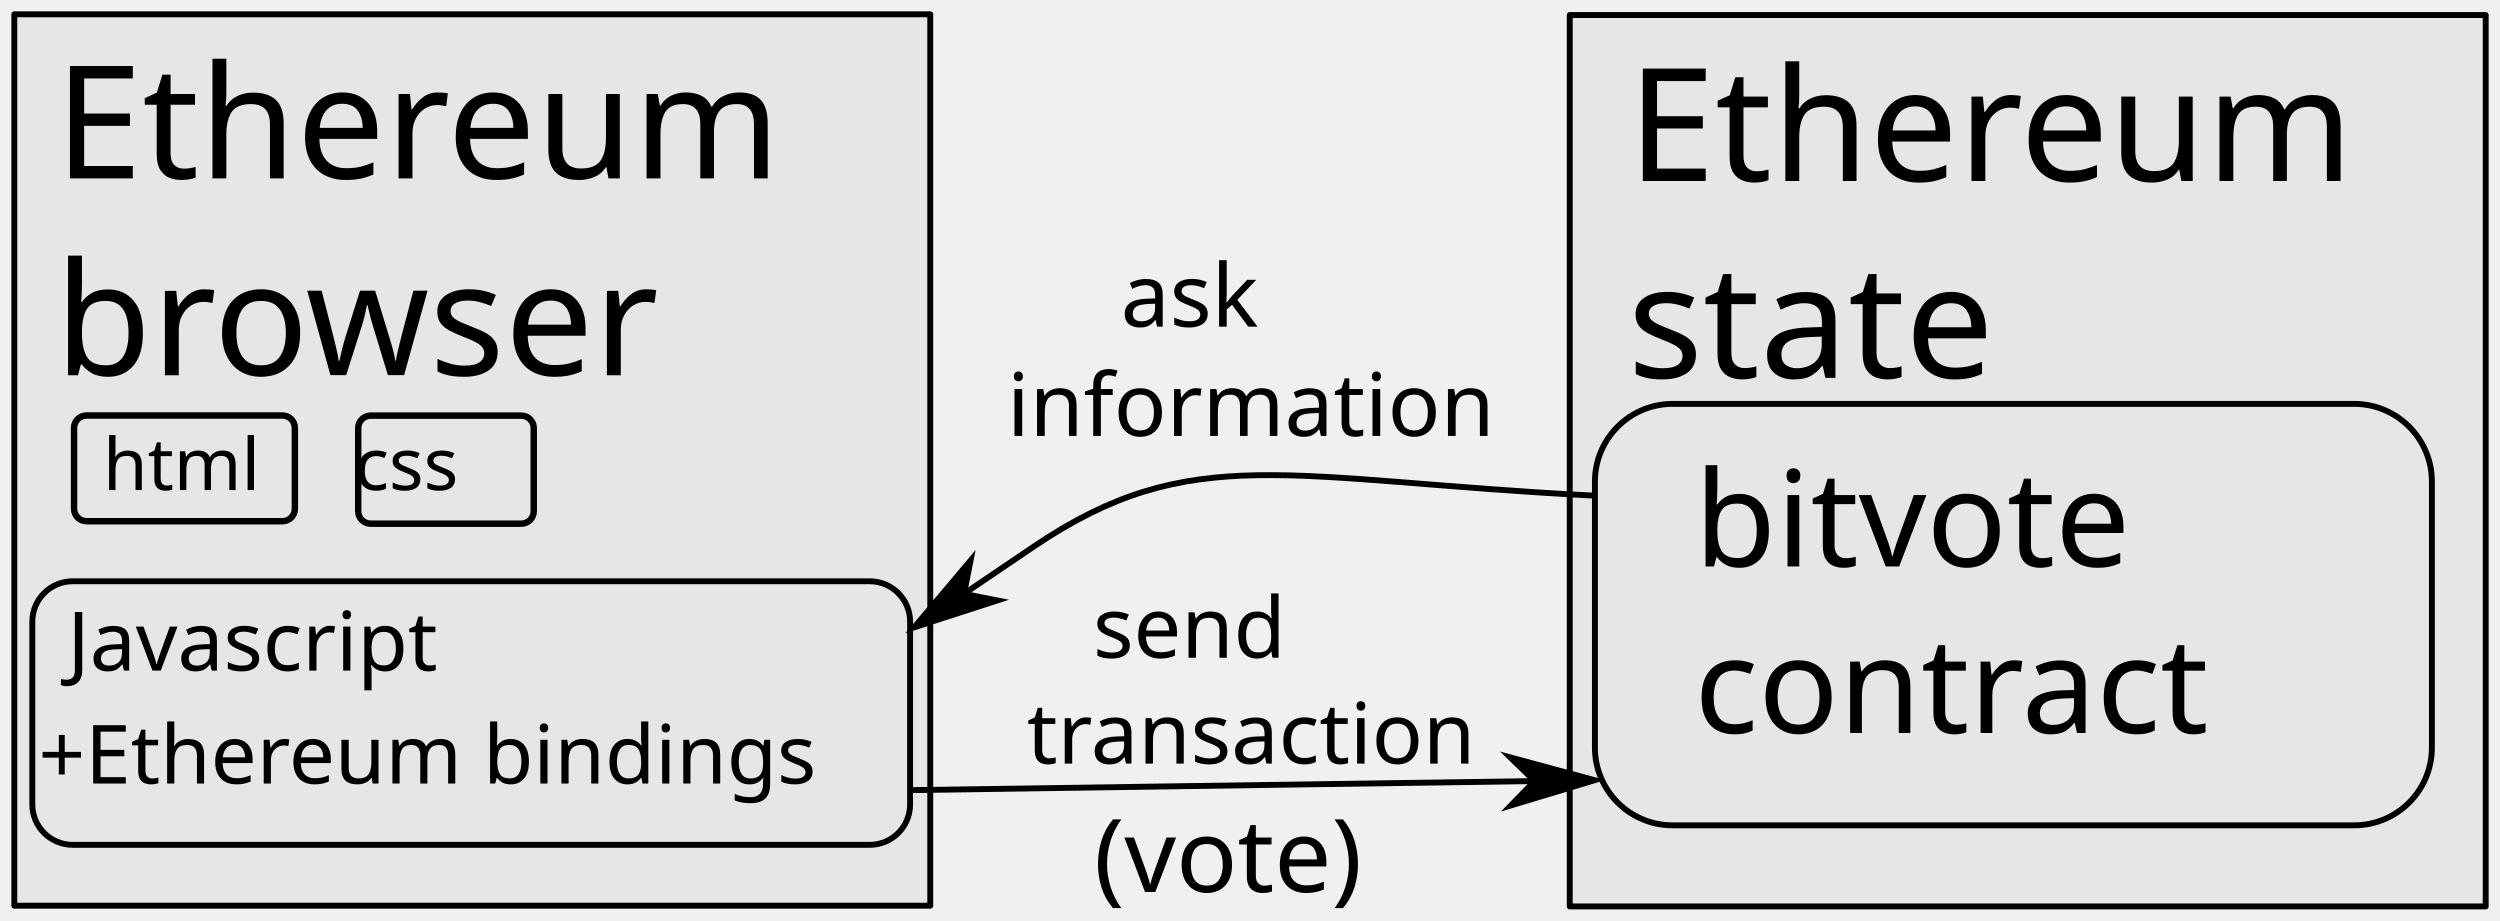
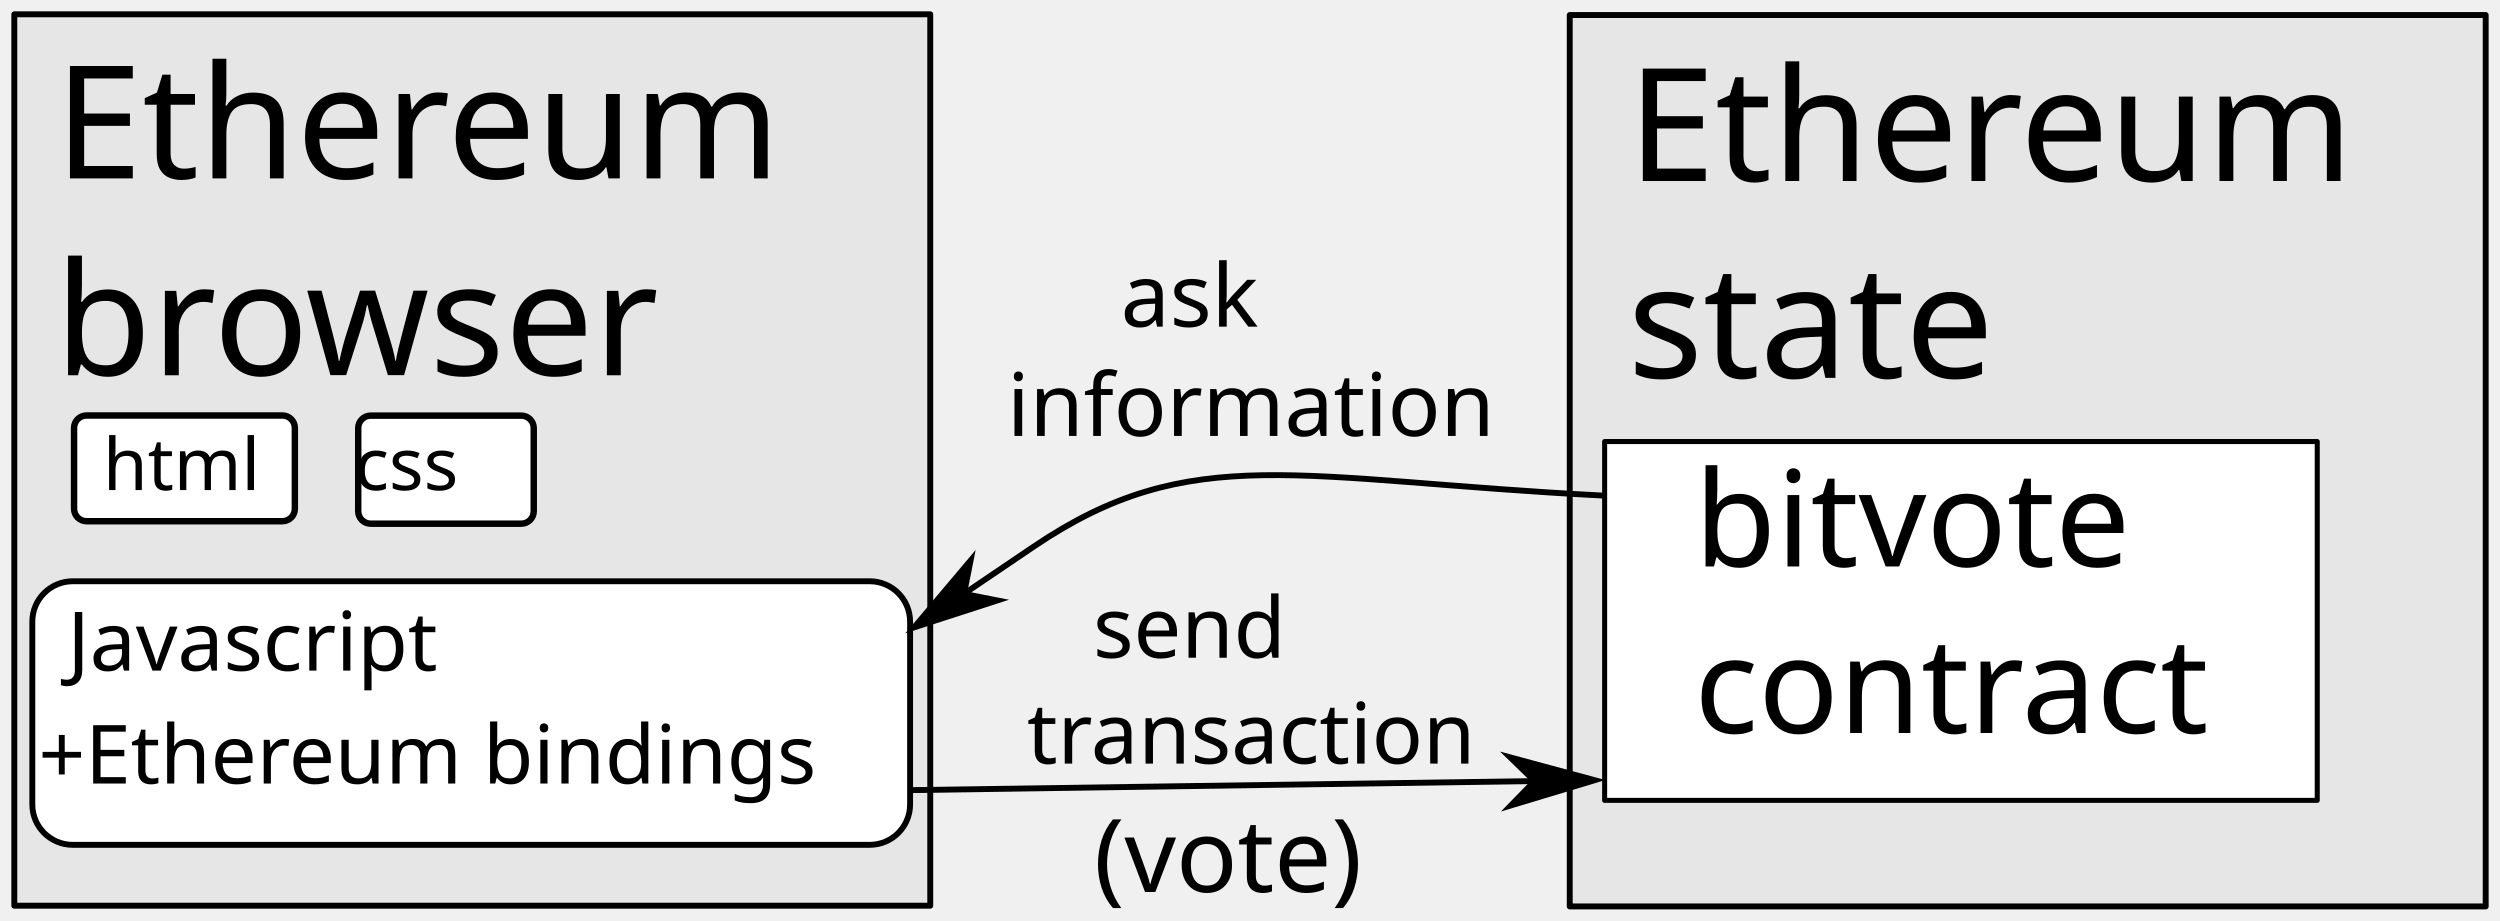
<svg xmlns="http://www.w3.org/2000/svg" width="1100.96" height="405.484" id="svg2" version="1.1">
  <defs id="defs4">
    <marker orient="auto" refY="0" refX="0" id="Arrow1Lend" style="overflow:visible">
      <path id="path3893" d="M 0,0 5,-5 -12.5,0 5,5 0,0 z" style="fill-rule:evenodd;stroke:#000000;stroke-width:1pt" transform="matrix(-0.8,0,0,-0.8,-10,0)" />
    </marker>
  </defs>
  <g id="layer1" transform="translate(-76.84697,-55.50431)">
    <rect style="fill:#e6e6e6;stroke:#000000;stroke-width:2.6;stroke-linecap:butt;stroke-linejoin:round;stroke-miterlimit:4;stroke-opacity:1;stroke-dasharray:none;stroke-dashoffset:0" id="rect2985" width="403.369" height="392.558" x="83.147" y="61.805" ry="0" />
+     <rect style="fill:#ffffff;stroke:#000000;stroke-width:2.838;stroke-linecap:butt;stroke-linejoin:round;stroke-miterlimit:4;stroke-opacity:1;stroke-dasharray:none;stroke-dashoffset:0;fill-opacity:1" id="rect2993-1" width="77.301" height="47.589" x="234.598" y="238.539" ry="5.493" />
    <text xml:space="preserve" style="font-size:69.343px;font-style:normal;font-weight:normal;line-height:125%;letter-spacing:0px;word-spacing:0px;fill:#000000;fill-opacity:1;stroke:none;font-family:Sans" x="100.934" y="134.079" id="text2987">
      <tspan id="tspan2989" x="100.934" y="134.079">Ethereum</tspan>
      <tspan x="100.934" y="220.759" id="tspan2991">browser</tspan>
    </text>
+     <rect style="fill:#ffffff;stroke:#000000;stroke-width:2.838;stroke-linecap:butt;stroke-linejoin:round;stroke-miterlimit:4;stroke-opacity:1;stroke-dasharray:none;stroke-dashoffset:0;fill-opacity:1" id="rect2993-1-5" width="97.239" height="46.566" x="109.461" y="238.478" ry="5.493" />
    <text xml:space="preserve" style="font-size:31.869px;font-style:normal;font-weight:normal;line-height:125%;letter-spacing:0px;word-spacing:0px;fill:#000000;fill-opacity:1;stroke:none;font-family:Sans" x="122.188" y="271.314" id="text2997">
      <tspan id="tspan2999" x="122.188" y="271.314">html     css</tspan>
    </text>
+     <rect style="fill:#ffffff;stroke:#000000;stroke-width:2.6;stroke-linecap:butt;stroke-linejoin:round;stroke-miterlimit:4;stroke-opacity:1;stroke-dasharray:none;stroke-dashoffset:0;fill-opacity:1" id="rect3037" width="386.561" height="116.078" x="91.078" y="311.481" ry="17.795" />
    <text xml:space="preserve" style="font-size:36.156px;font-style:normal;font-weight:normal;line-height:125%;letter-spacing:0px;word-spacing:0px;fill:#000000;fill-opacity:1;stroke:none;font-family:Sans" x="106.493" y="350.83" id="text3009">
      <tspan id="tspan3011" x="106.493" y="350.83">Javascript</tspan>
      <tspan x="106.493" y="396.025" id="tspan3013" />
    </text>
-     <rect style="fill:none;stroke:#000000;stroke-width:2.6;stroke-linecap:butt;stroke-linejoin:round;stroke-miterlimit:4;stroke-opacity:1;stroke-dasharray:none;stroke-dashoffset:0" id="rect3037" width="386.561" height="116.078" x="91.078" y="311.481" ry="17.795" />
    <text xml:space="preserve" style="font-size:35.987px;font-style:normal;font-weight:normal;line-height:125%;letter-spacing:0px;word-spacing:0px;fill:#000000;fill-opacity:1;stroke:none;font-family:Sans" x="93.805" y="400.573" id="text3039">
      <tspan id="tspan3041" x="93.805" y="400.573">+Ethereum bindings</tspan>
    </text>
    <rect style="fill:#e6e6e6;stroke:#000000;stroke-width:2.6;stroke-linecap:butt;stroke-linejoin:round;stroke-miterlimit:4;stroke-opacity:1;stroke-dasharray:none;stroke-dashoffset:0" id="rect2985-7" width="403.369" height="392.558" x="768.137" y="62.13" ry="0" />
    <text xml:space="preserve" style="font-size:69.343px;font-style:normal;font-weight:normal;line-height:125%;letter-spacing:0px;word-spacing:0px;fill:#000000;fill-opacity:1;stroke:none;font-family:Sans" x="793.61" y="135.225" id="text3076">
      <tspan id="tspan3078" x="793.61" y="135.225">Ethereum</tspan>
      <tspan x="793.61" y="221.904" id="tspan3017">state</tspan>
    </text>
+     <rect style="fill:#ffffff;stroke:#000000;stroke-width:2.214;stroke-linecap:butt;stroke-linejoin:round;stroke-miterlimit:4;stroke-opacity:1;stroke-dasharray:none;stroke-dashoffset:0;fill-opacity:1" id="rect3086" width="313.817" height="158.021" x="783.505" y="249.953" ry="0" />
    <text xml:space="preserve" style="font-size:58.677px;font-style:normal;font-weight:normal;line-height:125%;letter-spacing:0px;word-spacing:0px;fill:#000000;fill-opacity:1;stroke:none;font-family:Sans" x="822.969" y="304.965" id="text3080">
      <tspan id="tspan3082" x="822.969" y="304.965">bitvote</tspan>
      <tspan x="822.969" y="378.311" id="tspan3084">contract</tspan>
    </text>
-     <rect style="fill:none;stroke:#000000;stroke-width:2.6;stroke-linecap:butt;stroke-linejoin:round;stroke-miterlimit:4;stroke-opacity:1;stroke-dasharray:none;stroke-dashoffset:0" id="rect3086" width="368.583" height="185.598" x="779.224" y="233.368" ry="34.221" />
-     <path style="fill:none;stroke:#000000;stroke-width:2.6;stroke-linecap:butt;stroke-linejoin:miter;stroke-miterlimit:4;stroke-opacity:1;stroke-dasharray:none;marker-end:url(#Arrow1Lend)" d="m 778.805,273.775 c -135.363,-6.875 -177.206,-24.638 -246.925,22.571 -69.189,46.85 -41.333,27.969 -52.188,35.257" id="path3090" />
+     <path style="fill:none;stroke:#000000;stroke-width:2.6;stroke-linecap:butt;stroke-linejoin:miter;stroke-miterlimit:4;stroke-opacity:1;stroke-dasharray:none;marker-end:url(#Arrow1Lend)" d="m 783.279,273.775 c -135.363,-6.875 -181.68,-24.638 -251.399,22.571 -69.189,46.85 -41.333,27.969 -52.188,35.257" id="path3090" />
    <path style="fill:none;stroke:#000000;stroke-width:2.6;stroke-linecap:butt;stroke-linejoin:miter;stroke-miterlimit:4;stroke-opacity:1;stroke-dasharray:none;marker-end:url(#Arrow1Lend)" d="m 477.639,403.467 c 301.145,-4.38 301.145,-4.38 301.145,-4.38" id="path3092" />
    <text xml:space="preserve" style="font-size:38.503px;font-style:normal;font-weight:normal;line-height:125%;letter-spacing:0px;word-spacing:0px;fill:#000000;fill-opacity:1;stroke:none;font-family:Sans" x="520.347" y="199.349" id="text3094">
      <tspan id="tspan3096" x="520.347" y="199.349">     ask </tspan>
      <tspan x="520.347" y="247.477" id="tspan3098">information</tspan>
    </text>
    <text xml:space="preserve" style="font-size:37.288px;font-style:normal;font-weight:normal;line-height:125%;letter-spacing:0px;word-spacing:0px;fill:#000000;fill-opacity:1;stroke:none;font-family:Sans" x="529.108" y="345.165" id="text3100">
      <tspan id="tspan3102" x="529.108" y="345.165">   send</tspan>
      <tspan x="529.108" y="391.775" id="tspan3110">transaction</tspan>
    </text>
    <text xml:space="preserve" style="font-size:44.752px;font-style:normal;font-weight:normal;line-height:125%;letter-spacing:0px;word-spacing:0px;fill:#000000;fill-opacity:1;stroke:none;font-family:Sans" x="558.598" y="448.322" id="text3114">
      <tspan id="tspan3116" x="558.598" y="448.322">(vote)</tspan>
    </text>
-     <rect style="fill:none;stroke:#000000;stroke-width:2.838;stroke-linecap:butt;stroke-linejoin:round;stroke-miterlimit:4;stroke-opacity:1;stroke-dasharray:none;stroke-dashoffset:0" id="rect2993-1" width="77.301" height="47.589" x="234.598" y="238.539" ry="5.493" />
-     <rect style="fill:none;stroke:#000000;stroke-width:2.838;stroke-linecap:butt;stroke-linejoin:round;stroke-miterlimit:4;stroke-opacity:1;stroke-dasharray:none;stroke-dashoffset:0" id="rect2993-1-5" width="97.239" height="46.566" x="109.461" y="238.478" ry="5.493" />
  </g>
</svg>
